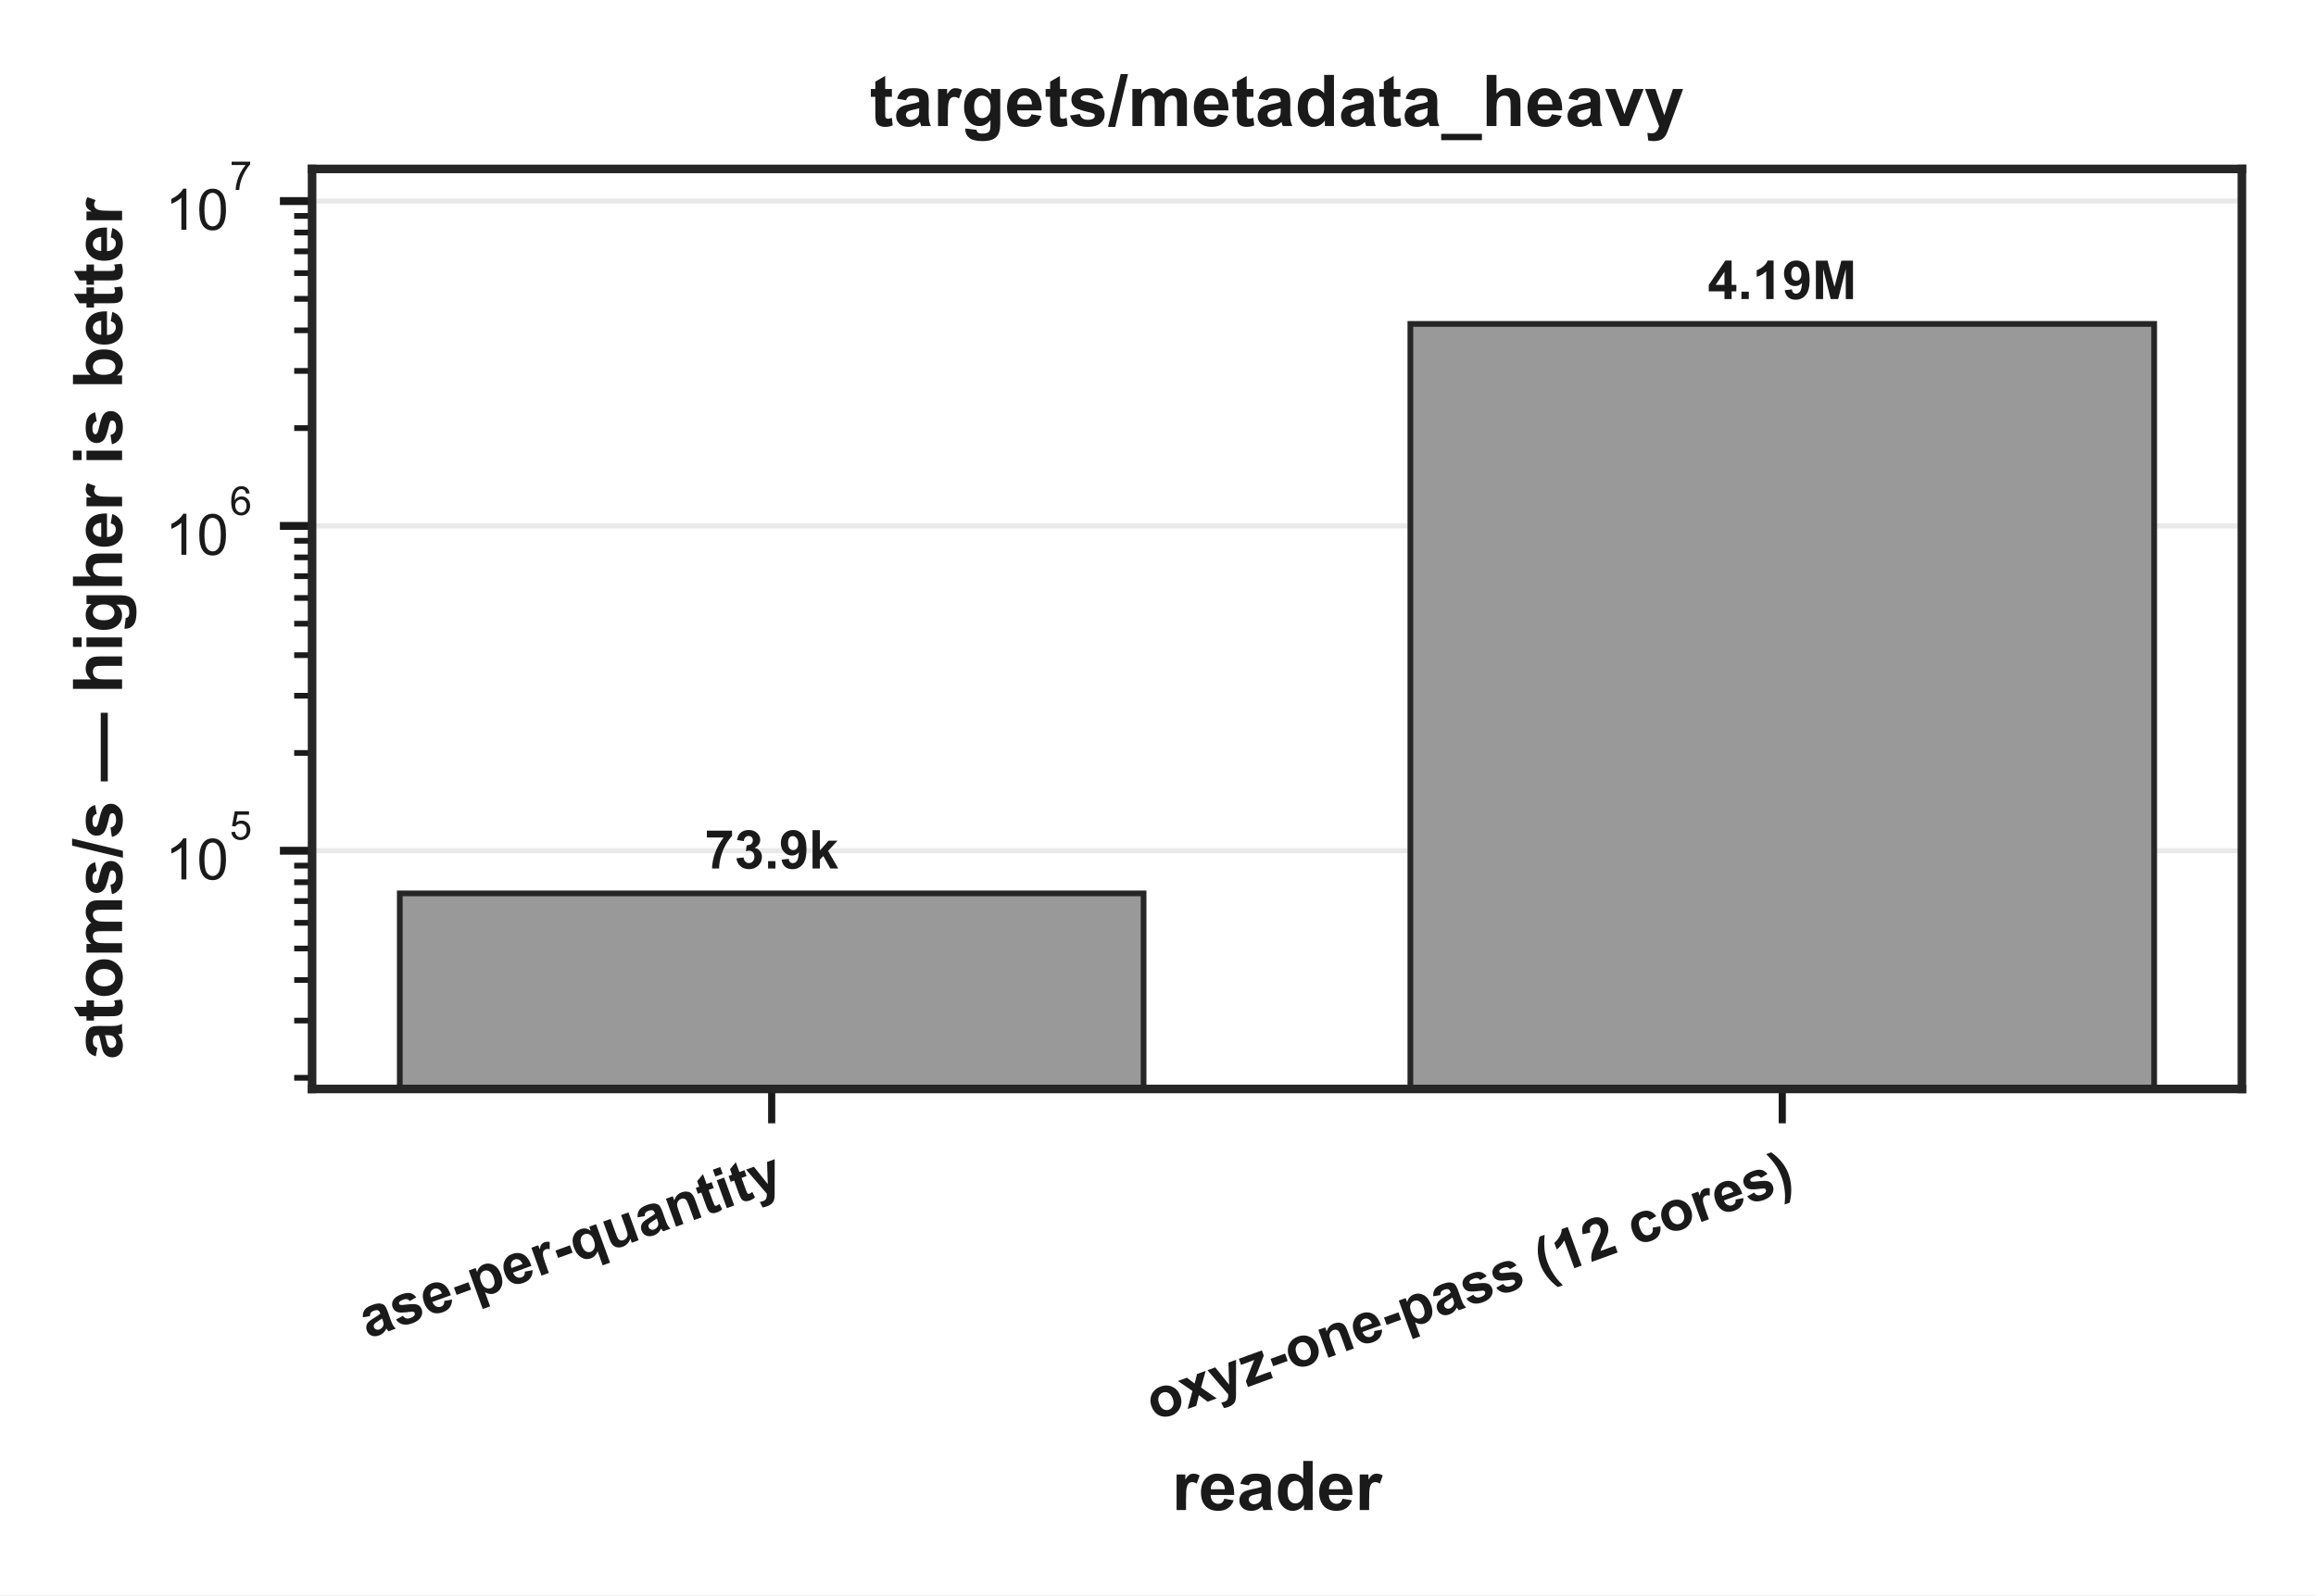
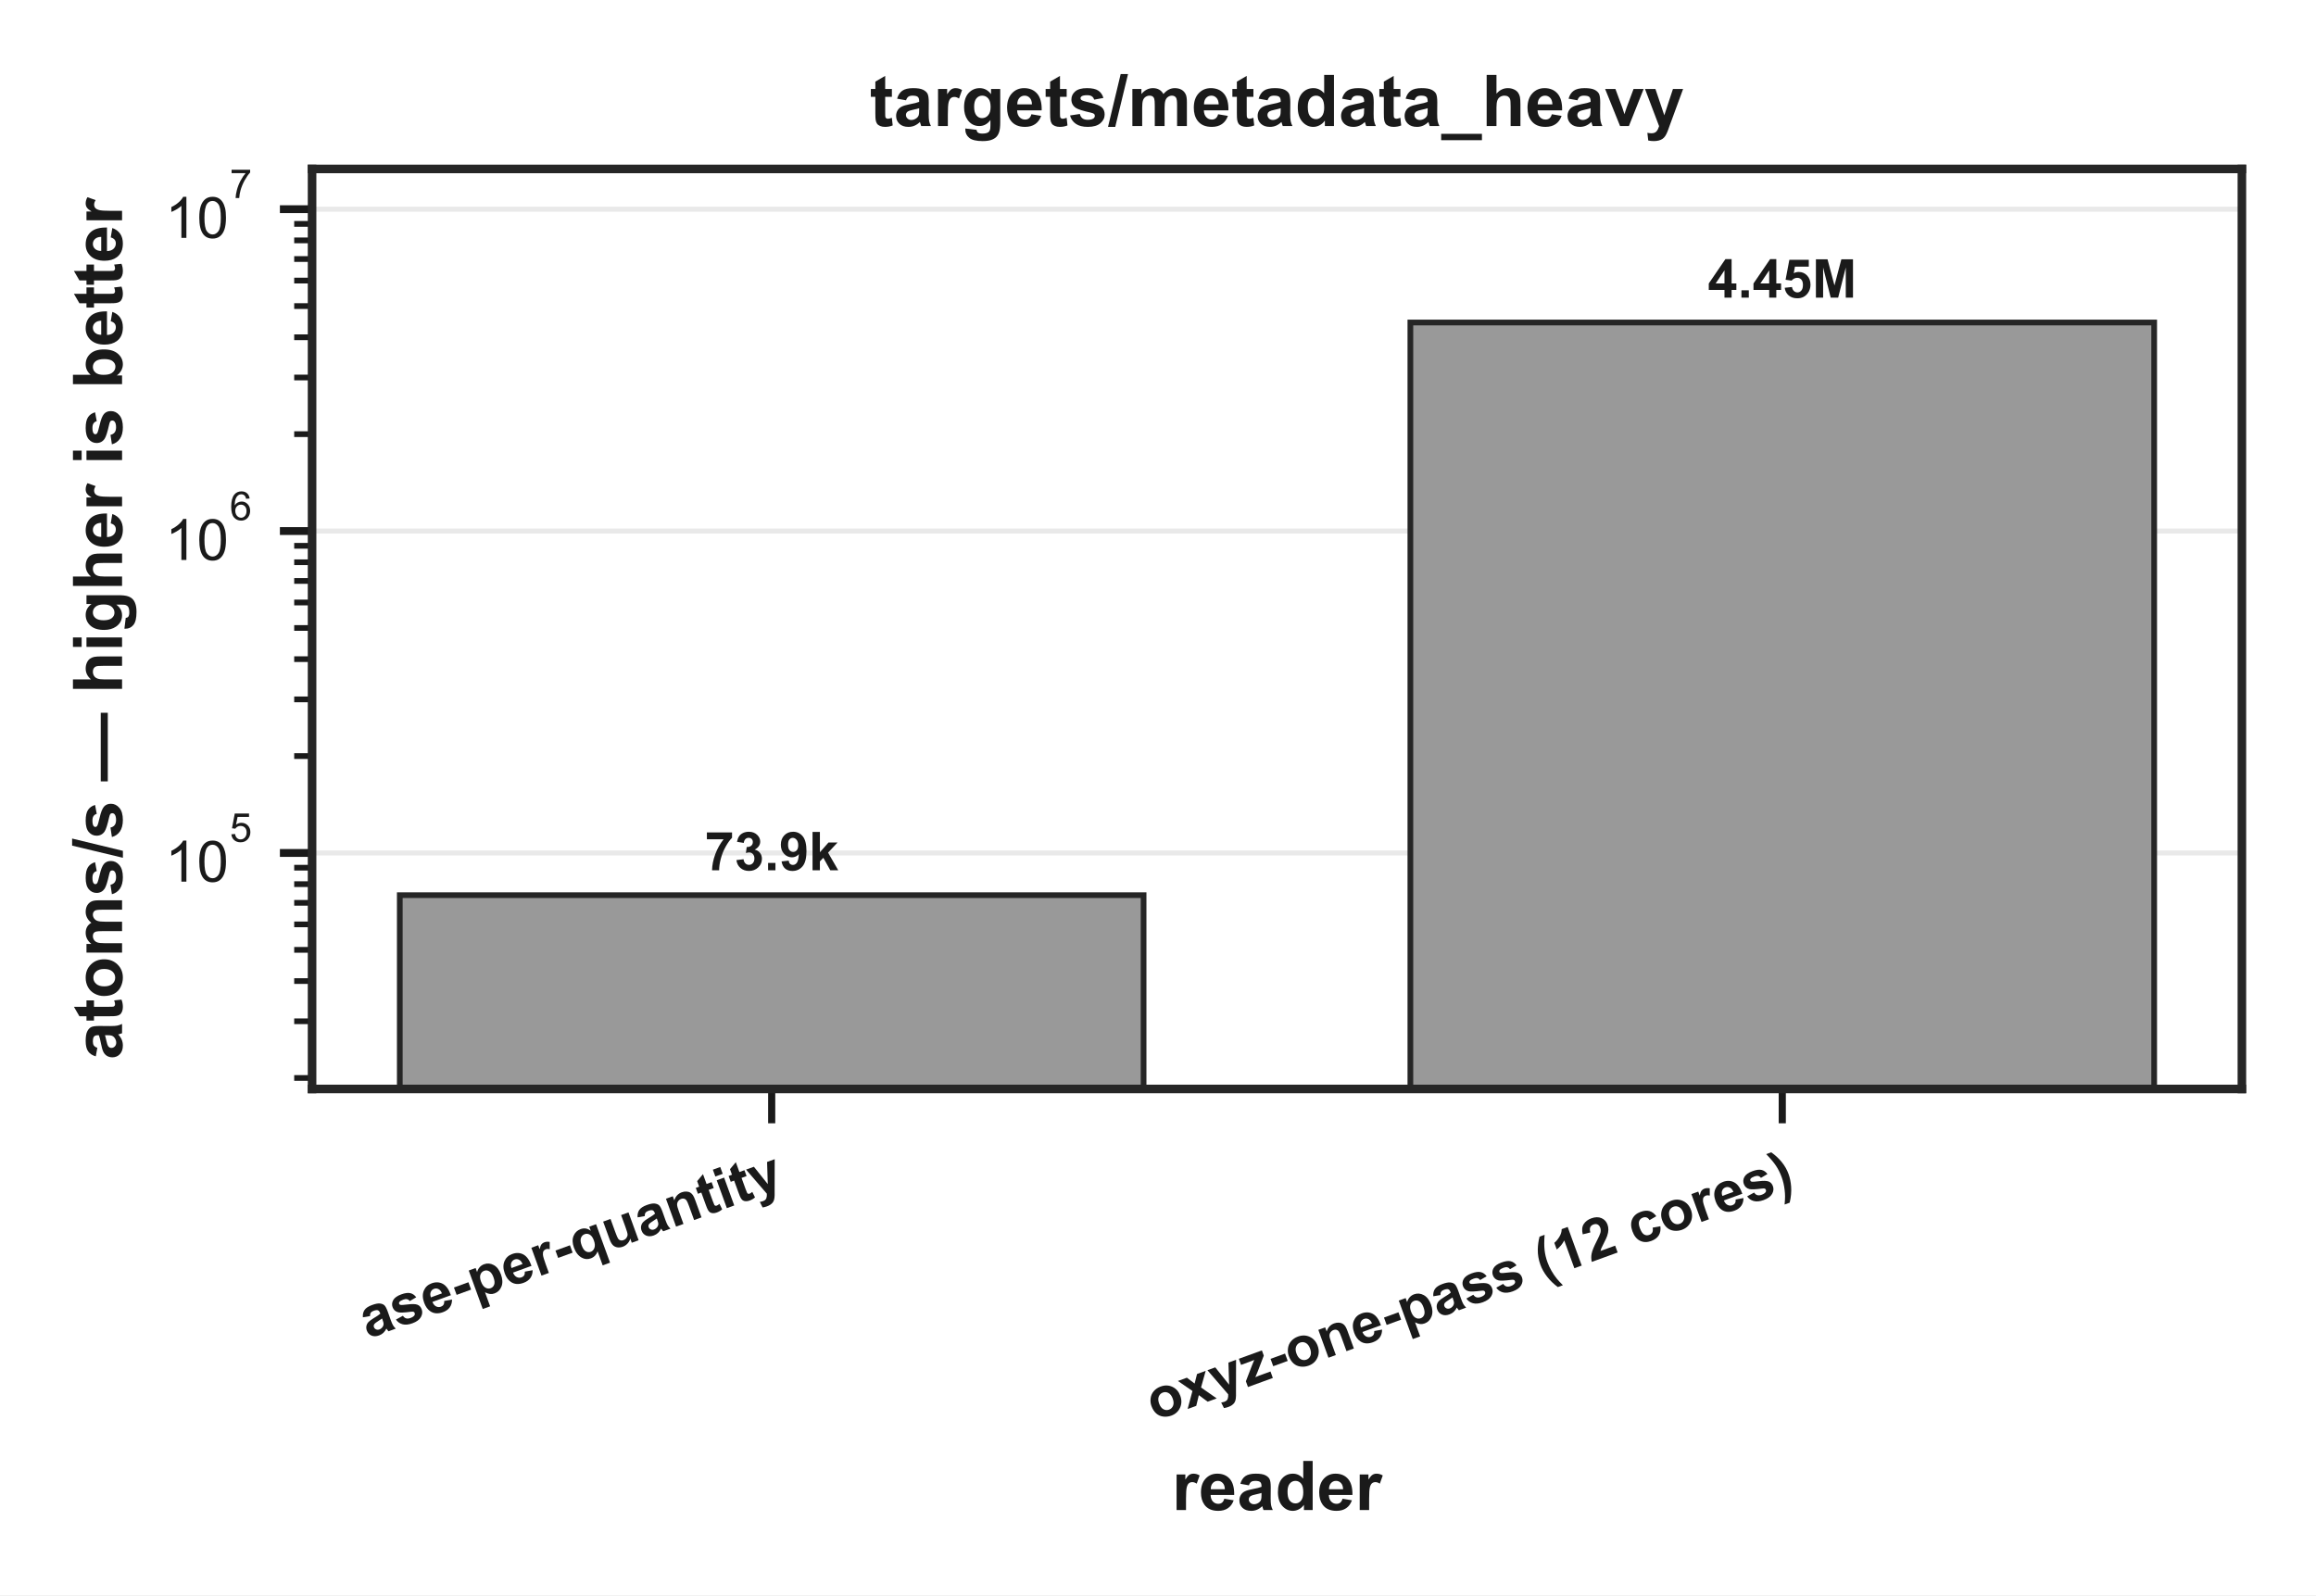
<svg xmlns="http://www.w3.org/2000/svg" xmlns:xlink="http://www.w3.org/1999/xlink" width="324pt" height="223.2pt" viewBox="0 0 324 223.2" version="1.1">
  <defs>
    <style type="text/css">*{stroke-linejoin: round; stroke-linecap: butt}</style>
  </defs>
  <g id="figure_1">
    <g id="patch_1">
      <path d="M 0 223.2 L 324 223.2 L 324 0 L 0 0 z " style="fill: #ffffff" />
    </g>
    <g id="axes_1">
      <g id="patch_2">
        <path d="M 43.657 152.359 L 313.632 152.359 L 313.632 23.636 L 43.657 23.636 z " style="fill: #ffffff" />
      </g>
      <g id="matplotlib.axis_1">
        <g id="xtick_1">
          <g id="line2d_1">
            <defs>
-               <path id="m70a97c074a" d="M 0 0 L 0 4.8 " style="stroke: #1a1a1a" />
+               <path id="m8e94b1efa7" d="M 0 0 L 0 4.8 " style="stroke: #1a1a1a" />
            </defs>
            <g>
-               <use xlink:href="#m70a97c074a" x="107.956" y="152.359" style="fill: #1a1a1a; stroke: #1a1a1a" />
+               <use xlink:href="#m8e94b1efa7" x="107.956" y="152.359" style="fill: #1a1a1a; stroke: #1a1a1a" />
            </g>
          </g>
          <g id="text_1">
            <g style="fill: #1a1a1a" transform="translate(51.43817 187.3234) rotate(-20) scale(0.08 -0.08)">
              <defs>
                <path id="Arial-BoldMT-61" d="M 1116 2306 L 319 2450 Q 453 2931 781 3162 Q 1109 3394 1756 3394 Q 2344 3394 2631 3255 Q 2919 3116 3036 2902 Q 3153 2688 3153 2116 L 3144 1091 Q 3144 653 3186 445 Q 3228 238 3344 0 L 2475 0 Q 2441 88 2391 259 Q 2369 338 2359 363 Q 2134 144 1878 34 Q 1622 -75 1331 -75 Q 819 -75 523 203 Q 228 481 228 906 Q 228 1188 362 1408 Q 497 1628 739 1745 Q 981 1863 1438 1950 Q 2053 2066 2291 2166 L 2291 2253 Q 2291 2506 2166 2614 Q 2041 2722 1694 2722 Q 1459 2722 1328 2630 Q 1197 2538 1116 2306 z M 2291 1594 Q 2122 1538 1756 1459 Q 1391 1381 1278 1306 Q 1106 1184 1106 997 Q 1106 813 1243 678 Q 1381 544 1594 544 Q 1831 544 2047 700 Q 2206 819 2256 991 Q 2291 1103 2291 1419 L 2291 1594 z " transform="scale(0.015625)" />
                <path id="Arial-BoldMT-73" d="M 150 947 L 1031 1081 Q 1088 825 1259 692 Q 1431 559 1741 559 Q 2081 559 2253 684 Q 2369 772 2369 919 Q 2369 1019 2306 1084 Q 2241 1147 2013 1200 Q 950 1434 666 1628 Q 272 1897 272 2375 Q 272 2806 612 3100 Q 953 3394 1669 3394 Q 2350 3394 2681 3172 Q 3013 2950 3138 2516 L 2309 2363 Q 2256 2556 2107 2659 Q 1959 2763 1684 2763 Q 1338 2763 1188 2666 Q 1088 2597 1088 2488 Q 1088 2394 1175 2328 Q 1294 2241 1995 2081 Q 2697 1922 2975 1691 Q 3250 1456 3250 1038 Q 3250 581 2869 253 Q 2488 -75 1741 -75 Q 1063 -75 667 200 Q 272 475 150 947 z " transform="scale(0.015625)" />
                <path id="Arial-BoldMT-65" d="M 2381 1056 L 3256 909 Q 3088 428 2723 176 Q 2359 -75 1813 -75 Q 947 -75 531 491 Q 203 944 203 1634 Q 203 2459 634 2926 Q 1066 3394 1725 3394 Q 2466 3394 2894 2905 Q 3322 2416 3303 1406 L 1103 1406 Q 1113 1016 1316 798 Q 1519 581 1822 581 Q 2028 581 2168 693 Q 2309 806 2381 1056 z M 2431 1944 Q 2422 2325 2234 2523 Q 2047 2722 1778 2722 Q 1491 2722 1303 2513 Q 1116 2303 1119 1944 L 2431 1944 z " transform="scale(0.015625)" />
                <path id="Arial-BoldMT-2d" d="M 359 1222 L 359 2100 L 2084 2100 L 2084 1222 L 359 1222 z " transform="scale(0.015625)" />
                <path id="Arial-BoldMT-70" d="M 434 3319 L 1253 3319 L 1253 2831 Q 1413 3081 1684 3237 Q 1956 3394 2288 3394 Q 2866 3394 3269 2941 Q 3672 2488 3672 1678 Q 3672 847 3265 386 Q 2859 -75 2281 -75 Q 2006 -75 1782 34 Q 1559 144 1313 409 L 1313 -1263 L 434 -1263 L 434 3319 z M 1303 1716 Q 1303 1156 1525 889 Q 1747 622 2066 622 Q 2372 622 2575 867 Q 2778 1113 2778 1672 Q 2778 2194 2568 2447 Q 2359 2700 2050 2700 Q 1728 2700 1515 2451 Q 1303 2203 1303 1716 z " transform="scale(0.015625)" />
                <path id="Arial-BoldMT-72" d="M 1300 0 L 422 0 L 422 3319 L 1238 3319 L 1238 2847 Q 1447 3181 1614 3287 Q 1781 3394 1994 3394 Q 2294 3394 2572 3228 L 2300 2463 Q 2078 2606 1888 2606 Q 1703 2606 1575 2504 Q 1447 2403 1373 2137 Q 1300 1872 1300 1025 L 1300 0 z " transform="scale(0.015625)" />
                <path id="Arial-BoldMT-71" d="M 2628 -1263 L 2628 406 Q 2456 184 2200 54 Q 1944 -75 1647 -75 Q 1081 -75 716 350 Q 284 847 284 1697 Q 284 2497 689 2945 Q 1094 3394 1694 3394 Q 2025 3394 2267 3253 Q 2509 3113 2697 2828 L 2697 3319 L 3506 3319 L 3506 -1263 L 2628 -1263 z M 2656 1700 Q 2656 2209 2448 2457 Q 2241 2706 1928 2706 Q 1609 2706 1395 2453 Q 1181 2200 1181 1650 Q 1181 1103 1387 861 Q 1594 619 1897 619 Q 2200 619 2428 891 Q 2656 1163 2656 1700 z " transform="scale(0.015625)" />
                <path id="Arial-BoldMT-75" d="M 2644 0 L 2644 497 Q 2463 231 2167 78 Q 1872 -75 1544 -75 Q 1209 -75 943 72 Q 678 219 559 484 Q 441 750 441 1219 L 441 3319 L 1319 3319 L 1319 1794 Q 1319 1094 1367 936 Q 1416 778 1544 686 Q 1672 594 1869 594 Q 2094 594 2272 717 Q 2450 841 2515 1023 Q 2581 1206 2581 1919 L 2581 3319 L 3459 3319 L 3459 0 L 2644 0 z " transform="scale(0.015625)" />
                <path id="Arial-BoldMT-6e" d="M 3478 0 L 2600 0 L 2600 1694 Q 2600 2231 2544 2389 Q 2488 2547 2361 2634 Q 2234 2722 2056 2722 Q 1828 2722 1647 2597 Q 1466 2472 1398 2265 Q 1331 2059 1331 1503 L 1331 0 L 453 0 L 453 3319 L 1269 3319 L 1269 2831 Q 1703 3394 2363 3394 Q 2653 3394 2893 3289 Q 3134 3184 3257 3021 Q 3381 2859 3429 2653 Q 3478 2447 3478 2063 L 3478 0 z " transform="scale(0.015625)" />
                <path id="Arial-BoldMT-74" d="M 1981 3319 L 1981 2619 L 1381 2619 L 1381 1281 Q 1381 875 1398 808 Q 1416 741 1477 697 Q 1538 653 1625 653 Q 1747 653 1978 738 L 2053 56 Q 1747 -75 1359 -75 Q 1122 -75 931 4 Q 741 84 652 211 Q 563 338 528 553 Q 500 706 500 1172 L 500 2619 L 97 2619 L 97 3319 L 500 3319 L 500 3978 L 1381 4491 L 1381 3319 L 1981 3319 z " transform="scale(0.015625)" />
                <path id="Arial-BoldMT-69" d="M 459 3769 L 459 4581 L 1338 4581 L 1338 3769 L 459 3769 z M 459 0 L 459 3319 L 1338 3319 L 1338 0 L 459 0 z " transform="scale(0.015625)" />
                <path id="Arial-BoldMT-79" d="M 44 3319 L 978 3319 L 1772 963 L 2547 3319 L 3456 3319 L 2284 125 L 2075 -453 Q 1959 -744 1854 -897 Q 1750 -1050 1614 -1145 Q 1478 -1241 1279 -1294 Q 1081 -1347 831 -1347 Q 578 -1347 334 -1294 L 256 -606 Q 463 -647 628 -647 Q 934 -647 1081 -467 Q 1228 -288 1306 -9 L 44 3319 z " transform="scale(0.015625)" />
              </defs>
              <use xlink:href="#Arial-BoldMT-61" />
              <use xlink:href="#Arial-BoldMT-73" transform="translate(55.61523 0)" />
              <use xlink:href="#Arial-BoldMT-65" transform="translate(111.2305 0)" />
              <use xlink:href="#Arial-BoldMT-2d" transform="translate(166.8457 0)" />
              <use xlink:href="#Arial-BoldMT-70" transform="translate(200.1465 0)" />
              <use xlink:href="#Arial-BoldMT-65" transform="translate(261.2305 0)" />
              <use xlink:href="#Arial-BoldMT-72" transform="translate(316.8457 0)" />
              <use xlink:href="#Arial-BoldMT-2d" transform="translate(355.7617 0)" />
              <use xlink:href="#Arial-BoldMT-71" transform="translate(389.0625 0)" />
              <use xlink:href="#Arial-BoldMT-75" transform="translate(450.1465 0)" />
              <use xlink:href="#Arial-BoldMT-61" transform="translate(511.2305 0)" />
              <use xlink:href="#Arial-BoldMT-6e" transform="translate(566.8457 0)" />
              <use xlink:href="#Arial-BoldMT-74" transform="translate(627.9297 0)" />
              <use xlink:href="#Arial-BoldMT-69" transform="translate(661.2305 0)" />
              <use xlink:href="#Arial-BoldMT-74" transform="translate(689.0137 0)" />
              <use xlink:href="#Arial-BoldMT-79" transform="translate(722.3145 0)" />
            </g>
          </g>
        </g>
        <g id="xtick_2">
          <g id="line2d_2">
            <g>
-               <use xlink:href="#m70a97c074a" x="249.333" y="152.359" style="fill: #1a1a1a; stroke: #1a1a1a" />
+               <use xlink:href="#m8e94b1efa7" x="249.333" y="152.359" style="fill: #1a1a1a; stroke: #1a1a1a" />
            </g>
          </g>
          <g id="text_2">
            <g style="fill: #1a1a1a" transform="translate(161.5082 198.8222) rotate(-20) scale(0.08 -0.08)">
              <defs>
                <path id="Arial-BoldMT-6f" d="M 256 1706 Q 256 2144 472 2553 Q 688 2963 1083 3178 Q 1478 3394 1966 3394 Q 2719 3394 3200 2905 Q 3681 2416 3681 1669 Q 3681 916 3195 420 Q 2709 -75 1972 -75 Q 1516 -75 1102 131 Q 688 338 472 736 Q 256 1134 256 1706 z M 1156 1659 Q 1156 1166 1390 903 Q 1625 641 1969 641 Q 2313 641 2545 903 Q 2778 1166 2778 1666 Q 2778 2153 2545 2415 Q 2313 2678 1969 2678 Q 1625 2678 1390 2415 Q 1156 2153 1156 1659 z " transform="scale(0.015625)" />
                <path id="Arial-BoldMT-78" d="M 38 0 L 1234 1709 L 88 3319 L 1159 3319 L 1747 2406 L 2366 3319 L 3397 3319 L 2272 1747 L 3500 0 L 2422 0 L 1747 1028 L 1066 0 L 38 0 z " transform="scale(0.015625)" />
                <path id="Arial-BoldMT-7a" d="M 106 0 L 106 684 L 1350 2113 Q 1656 2463 1803 2609 Q 1650 2600 1400 2597 L 228 2591 L 228 3319 L 2972 3319 L 2972 2697 L 1703 1234 L 1256 750 Q 1622 772 1709 772 L 3069 772 L 3069 0 L 106 0 z " transform="scale(0.015625)" />
                <path id="Arial-BoldMT-20" transform="scale(0.015625)" />
                <path id="Arial-BoldMT-28" d="M 1916 -1347 L 1313 -1347 Q 834 -625 584 153 Q 334 931 334 1659 Q 334 2563 644 3369 Q 913 4069 1325 4659 L 1925 4659 Q 1497 3713 1336 3048 Q 1175 2384 1175 1641 Q 1175 1128 1270 590 Q 1366 53 1531 -431 Q 1641 -750 1916 -1347 z " transform="scale(0.015625)" />
                <path id="Arial-BoldMT-31" d="M 2519 0 L 1641 0 L 1641 3309 Q 1159 2859 506 2644 L 506 3441 Q 850 3553 1253 3867 Q 1656 4181 1806 4600 L 2519 4600 L 2519 0 z " transform="scale(0.015625)" />
                <path id="Arial-BoldMT-32" d="M 3238 816 L 3238 0 L 159 0 Q 209 463 459 877 Q 709 1291 1447 1975 Q 2041 2528 2175 2725 Q 2356 2997 2356 3263 Q 2356 3556 2198 3714 Q 2041 3872 1763 3872 Q 1488 3872 1325 3706 Q 1163 3541 1138 3156 L 263 3244 Q 341 3969 753 4284 Q 1166 4600 1784 4600 Q 2463 4600 2850 4234 Q 3238 3869 3238 3325 Q 3238 3016 3127 2736 Q 3016 2456 2775 2150 Q 2616 1947 2200 1565 Q 1784 1184 1673 1059 Q 1563 934 1494 816 L 3238 816 z " transform="scale(0.015625)" />
                <path id="Arial-BoldMT-63" d="M 3353 2338 L 2488 2181 Q 2444 2441 2289 2572 Q 2134 2703 1888 2703 Q 1559 2703 1364 2476 Q 1169 2250 1169 1719 Q 1169 1128 1367 884 Q 1566 641 1900 641 Q 2150 641 2309 783 Q 2469 925 2534 1272 L 3397 1125 Q 3263 531 2881 228 Q 2500 -75 1859 -75 Q 1131 -75 698 384 Q 266 844 266 1656 Q 266 2478 700 2936 Q 1134 3394 1875 3394 Q 2481 3394 2839 3133 Q 3197 2872 3353 2338 z " transform="scale(0.015625)" />
                <path id="Arial-BoldMT-29" d="M 216 -1347 Q 475 -791 581 -494 Q 688 -197 778 190 Q 869 578 912 926 Q 956 1275 956 1641 Q 956 2384 797 3048 Q 638 3713 209 4659 L 806 4659 Q 1278 3988 1539 3234 Q 1800 2481 1800 1706 Q 1800 1053 1594 306 Q 1359 -531 822 -1347 L 216 -1347 z " transform="scale(0.015625)" />
              </defs>
              <use xlink:href="#Arial-BoldMT-6f" />
              <use xlink:href="#Arial-BoldMT-78" transform="translate(61.08398 0)" />
              <use xlink:href="#Arial-BoldMT-79" transform="translate(116.6992 0)" />
              <use xlink:href="#Arial-BoldMT-7a" transform="translate(172.3145 0)" />
              <use xlink:href="#Arial-BoldMT-2d" transform="translate(222.3145 0)" />
              <use xlink:href="#Arial-BoldMT-6f" transform="translate(255.6152 0)" />
              <use xlink:href="#Arial-BoldMT-6e" transform="translate(316.6992 0)" />
              <use xlink:href="#Arial-BoldMT-65" transform="translate(377.7832 0)" />
              <use xlink:href="#Arial-BoldMT-2d" transform="translate(433.3984 0)" />
              <use xlink:href="#Arial-BoldMT-70" transform="translate(466.6992 0)" />
              <use xlink:href="#Arial-BoldMT-61" transform="translate(527.7832 0)" />
              <use xlink:href="#Arial-BoldMT-73" transform="translate(583.3984 0)" />
              <use xlink:href="#Arial-BoldMT-73" transform="translate(639.0137 0)" />
              <use xlink:href="#Arial-BoldMT-20" transform="translate(694.6289 0)" />
              <use xlink:href="#Arial-BoldMT-28" transform="translate(722.4121 0)" />
              <use xlink:href="#Arial-BoldMT-31" transform="translate(755.7129 0)" />
              <use xlink:href="#Arial-BoldMT-32" transform="translate(811.3281 0)" />
              <use xlink:href="#Arial-BoldMT-20" transform="translate(866.9434 0)" />
              <use xlink:href="#Arial-BoldMT-63" transform="translate(894.7266 0)" />
              <use xlink:href="#Arial-BoldMT-6f" transform="translate(950.3418 0)" />
              <use xlink:href="#Arial-BoldMT-72" transform="translate(1011.426 0)" />
              <use xlink:href="#Arial-BoldMT-65" transform="translate(1050.342 0)" />
              <use xlink:href="#Arial-BoldMT-73" transform="translate(1105.957 0)" />
              <use xlink:href="#Arial-BoldMT-29" transform="translate(1161.572 0)" />
            </g>
          </g>
        </g>
        <g id="text_3">
          <g style="fill: #1a1a1a" transform="translate(163.9685 211.2759) scale(0.096 -0.096)">
            <defs>
              <path id="Arial-BoldMT-64" d="M 3503 0 L 2688 0 L 2688 488 Q 2484 203 2207 64 Q 1931 -75 1650 -75 Q 1078 -75 670 386 Q 263 847 263 1672 Q 263 2516 659 2955 Q 1056 3394 1663 3394 Q 2219 3394 2625 2931 L 2625 4581 L 3503 4581 L 3503 0 z M 1159 1731 Q 1159 1200 1306 963 Q 1519 619 1900 619 Q 2203 619 2415 876 Q 2628 1134 2628 1647 Q 2628 2219 2422 2470 Q 2216 2722 1894 2722 Q 1581 2722 1370 2473 Q 1159 2225 1159 1731 z " transform="scale(0.015625)" />
            </defs>
            <use xlink:href="#Arial-BoldMT-72" />
            <use xlink:href="#Arial-BoldMT-65" transform="translate(38.91602 0)" />
            <use xlink:href="#Arial-BoldMT-61" transform="translate(94.53125 0)" />
            <use xlink:href="#Arial-BoldMT-64" transform="translate(150.1465 0)" />
            <use xlink:href="#Arial-BoldMT-65" transform="translate(211.2305 0)" />
            <use xlink:href="#Arial-BoldMT-72" transform="translate(266.8457 0)" />
          </g>
        </g>
      </g>
      <g id="matplotlib.axis_2">
        <g id="ytick_1">
          <g id="line2d_3">
-             <path d="M 43.657 119.03 L 313.632 119.03 " clip-path="url(#pab29cc0606)" style="fill: none; stroke: #e9e9e9; stroke-width: 0.7; stroke-linecap: round" />
+             <path d="M 43.657 119.34 L 313.632 119.34 " clip-path="url(#p84ff4794ee)" style="fill: none; stroke: #e9e9e9; stroke-width: 0.7; stroke-linecap: round" />
          </g>
          <g id="line2d_4">
            <defs>
-               <path id="m863da20923" d="M 0 0 L -4.5 0 " style="stroke: #1a1a1a; stroke-width: 1.1" />
+               <path id="mf96628ace3" d="M 0 0 L -4.5 0 " style="stroke: #1a1a1a; stroke-width: 1.1" />
            </defs>
            <g>
-               <use xlink:href="#m863da20923" x="43.657" y="119.03" style="fill: #1a1a1a; stroke: #1a1a1a; stroke-width: 1.1" />
+               <use xlink:href="#mf96628ace3" x="43.657" y="119.34" style="fill: #1a1a1a; stroke: #1a1a1a; stroke-width: 1.1" />
            </g>
          </g>
          <g id="text_4">
-             <g style="fill: #1a1a1a" transform="translate(23.09695 123.1149) scale(0.08 -0.08)">
+             <g style="fill: #1a1a1a" transform="translate(23.09695 123.4252) scale(0.08 -0.08)">
              <defs>
                <path id="ArialMT-31" d="M 2384 0 L 1822 0 L 1822 3584 Q 1619 3391 1289 3197 Q 959 3003 697 2906 L 697 3450 Q 1169 3672 1522 3987 Q 1875 4303 2022 4600 L 2384 4600 L 2384 0 z " transform="scale(0.015625)" />
                <path id="ArialMT-30" d="M 266 2259 Q 266 3072 433 3567 Q 600 4063 929 4331 Q 1259 4600 1759 4600 Q 2128 4600 2406 4451 Q 2684 4303 2865 4023 Q 3047 3744 3150 3342 Q 3253 2941 3253 2259 Q 3253 1453 3087 958 Q 2922 463 2592 192 Q 2263 -78 1759 -78 Q 1097 -78 719 397 Q 266 969 266 2259 z M 844 2259 Q 844 1131 1108 757 Q 1372 384 1759 384 Q 2147 384 2411 759 Q 2675 1134 2675 2259 Q 2675 3391 2411 3762 Q 2147 4134 1753 4134 Q 1366 4134 1134 3806 Q 844 3388 844 2259 z " transform="scale(0.015625)" />
                <path id="ArialMT-35" d="M 266 1200 L 856 1250 Q 922 819 1161 601 Q 1400 384 1738 384 Q 2144 384 2425 690 Q 2706 997 2706 1503 Q 2706 1984 2436 2262 Q 2166 2541 1728 2541 Q 1456 2541 1237 2417 Q 1019 2294 894 2097 L 366 2166 L 809 4519 L 3088 4519 L 3088 3981 L 1259 3981 L 1013 2750 Q 1425 3038 1878 3038 Q 2478 3038 2890 2622 Q 3303 2206 3303 1553 Q 3303 931 2941 478 Q 2500 -78 1738 -78 Q 1113 -78 717 272 Q 322 622 266 1200 z " transform="scale(0.015625)" />
              </defs>
              <use xlink:href="#ArialMT-31" transform="translate(0 0.879688)" />
              <use xlink:href="#ArialMT-30" transform="translate(55.61523 0.879688)" />
              <use xlink:href="#ArialMT-35" transform="translate(112.9728 70.57344) scale(0.7)" />
            </g>
          </g>
        </g>
        <g id="ytick_2">
          <g id="line2d_5">
-             <path d="M 43.657 73.58 L 313.632 73.58 " clip-path="url(#pab29cc0606)" style="fill: none; stroke: #e9e9e9; stroke-width: 0.7; stroke-linecap: round" />
+             <path d="M 43.657 74.303 L 313.632 74.303 " clip-path="url(#p84ff4794ee)" style="fill: none; stroke: #e9e9e9; stroke-width: 0.7; stroke-linecap: round" />
          </g>
          <g id="line2d_6">
            <g>
-               <use xlink:href="#m863da20923" x="43.657" y="73.58" style="fill: #1a1a1a; stroke: #1a1a1a; stroke-width: 1.1" />
+               <use xlink:href="#mf96628ace3" x="43.657" y="74.303" style="fill: #1a1a1a; stroke: #1a1a1a; stroke-width: 1.1" />
            </g>
          </g>
          <g id="text_5">
-             <g style="fill: #1a1a1a" transform="translate(23.09695 77.70549) scale(0.08 -0.08)">
+             <g style="fill: #1a1a1a" transform="translate(23.09695 78.42825) scale(0.08 -0.08)">
              <defs>
                <path id="ArialMT-36" d="M 3184 3459 L 2625 3416 Q 2550 3747 2413 3897 Q 2184 4138 1850 4138 Q 1581 4138 1378 3988 Q 1113 3794 959 3422 Q 806 3050 800 2363 Q 1003 2672 1297 2822 Q 1591 2972 1913 2972 Q 2475 2972 2870 2558 Q 3266 2144 3266 1488 Q 3266 1056 3080 686 Q 2894 316 2569 119 Q 2244 -78 1831 -78 Q 1128 -78 684 439 Q 241 956 241 2144 Q 241 3472 731 4075 Q 1159 4600 1884 4600 Q 2425 4600 2770 4297 Q 3116 3994 3184 3459 z M 888 1484 Q 888 1194 1011 928 Q 1134 663 1356 523 Q 1578 384 1822 384 Q 2178 384 2434 671 Q 2691 959 2691 1453 Q 2691 1928 2437 2201 Q 2184 2475 1800 2475 Q 1419 2475 1153 2201 Q 888 1928 888 1484 z " transform="scale(0.015625)" />
              </defs>
              <use xlink:href="#ArialMT-31" transform="translate(0 0.99375)" />
              <use xlink:href="#ArialMT-30" transform="translate(55.61523 0.99375)" />
              <use xlink:href="#ArialMT-36" transform="translate(112.9728 70.6875) scale(0.7)" />
            </g>
          </g>
        </g>
        <g id="ytick_3">
          <g id="line2d_7">
-             <path d="M 43.657 28.131 L 313.632 28.131 " clip-path="url(#pab29cc0606)" style="fill: none; stroke: #e9e9e9; stroke-width: 0.7; stroke-linecap: round" />
+             <path d="M 43.657 29.266 L 313.632 29.266 " clip-path="url(#p84ff4794ee)" style="fill: none; stroke: #e9e9e9; stroke-width: 0.7; stroke-linecap: round" />
          </g>
          <g id="line2d_8">
            <g>
-               <use xlink:href="#m863da20923" x="43.657" y="28.131" style="fill: #1a1a1a; stroke: #1a1a1a; stroke-width: 1.1" />
+               <use xlink:href="#mf96628ace3" x="43.657" y="29.266" style="fill: #1a1a1a; stroke: #1a1a1a; stroke-width: 1.1" />
            </g>
          </g>
          <g id="text_6">
-             <g style="fill: #1a1a1a" transform="translate(23.09695 32.21605) scale(0.08 -0.08)">
+             <g style="fill: #1a1a1a" transform="translate(23.09695 33.35129) scale(0.08 -0.08)">
              <defs>
                <path id="ArialMT-37" d="M 303 3981 L 303 4522 L 3269 4522 L 3269 4084 Q 2831 3619 2401 2847 Q 1972 2075 1738 1259 Q 1569 684 1522 0 L 944 0 Q 953 541 1156 1306 Q 1359 2072 1739 2783 Q 2119 3494 2547 3981 L 303 3981 z " transform="scale(0.015625)" />
              </defs>
              <use xlink:href="#ArialMT-31" transform="translate(0 0.846875)" />
              <use xlink:href="#ArialMT-30" transform="translate(55.61523 0.846875)" />
              <use xlink:href="#ArialMT-37" transform="translate(112.9728 70.54063) scale(0.7)" />
            </g>
          </g>
        </g>
        <g id="ytick_4">
          <g id="line2d_9">
            <defs>
-               <path id="m3a5e36c99b" d="M 0 0 L -2.5 0 " style="stroke: #1a1a1a; stroke-width: 0.8" />
+               <path id="m18afd414e0" d="M 0 0 L -2.5 0 " style="stroke: #1a1a1a; stroke-width: 0.8" />
            </defs>
            <g>
-               <use xlink:href="#m3a5e36c99b" x="43.657" y="150.798" style="fill: #1a1a1a; stroke: #1a1a1a; stroke-width: 0.8" />
+               <use xlink:href="#m18afd414e0" x="43.657" y="150.82" style="fill: #1a1a1a; stroke: #1a1a1a; stroke-width: 0.8" />
            </g>
          </g>
        </g>
        <g id="ytick_5">
          <g id="line2d_10">
            <g>
-               <use xlink:href="#m3a5e36c99b" x="43.657" y="142.794" style="fill: #1a1a1a; stroke: #1a1a1a; stroke-width: 0.8" />
+               <use xlink:href="#m18afd414e0" x="43.657" y="142.889" style="fill: #1a1a1a; stroke: #1a1a1a; stroke-width: 0.8" />
            </g>
          </g>
        </g>
        <g id="ytick_6">
          <g id="line2d_11">
            <g>
-               <use xlink:href="#m3a5e36c99b" x="43.657" y="137.116" style="fill: #1a1a1a; stroke: #1a1a1a; stroke-width: 0.8" />
+               <use xlink:href="#m18afd414e0" x="43.657" y="137.262" style="fill: #1a1a1a; stroke: #1a1a1a; stroke-width: 0.8" />
            </g>
          </g>
        </g>
        <g id="ytick_7">
          <g id="line2d_12">
            <g>
-               <use xlink:href="#m3a5e36c99b" x="43.657" y="132.712" style="fill: #1a1a1a; stroke: #1a1a1a; stroke-width: 0.8" />
+               <use xlink:href="#m18afd414e0" x="43.657" y="132.898" style="fill: #1a1a1a; stroke: #1a1a1a; stroke-width: 0.8" />
            </g>
          </g>
        </g>
        <g id="ytick_8">
          <g id="line2d_13">
            <g>
-               <use xlink:href="#m3a5e36c99b" x="43.657" y="129.113" style="fill: #1a1a1a; stroke: #1a1a1a; stroke-width: 0.8" />
+               <use xlink:href="#m18afd414e0" x="43.657" y="129.332" style="fill: #1a1a1a; stroke: #1a1a1a; stroke-width: 0.8" />
            </g>
          </g>
        </g>
        <g id="ytick_9">
          <g id="line2d_14">
            <g>
-               <use xlink:href="#m3a5e36c99b" x="43.657" y="126.07" style="fill: #1a1a1a; stroke: #1a1a1a; stroke-width: 0.8" />
+               <use xlink:href="#m18afd414e0" x="43.657" y="126.317" style="fill: #1a1a1a; stroke: #1a1a1a; stroke-width: 0.8" />
            </g>
          </g>
        </g>
        <g id="ytick_10">
          <g id="line2d_15">
            <g>
-               <use xlink:href="#m3a5e36c99b" x="43.657" y="123.434" style="fill: #1a1a1a; stroke: #1a1a1a; stroke-width: 0.8" />
+               <use xlink:href="#m18afd414e0" x="43.657" y="123.705" style="fill: #1a1a1a; stroke: #1a1a1a; stroke-width: 0.8" />
            </g>
          </g>
        </g>
        <g id="ytick_11">
          <g id="line2d_16">
            <g>
-               <use xlink:href="#m3a5e36c99b" x="43.657" y="121.11" style="fill: #1a1a1a; stroke: #1a1a1a; stroke-width: 0.8" />
+               <use xlink:href="#m18afd414e0" x="43.657" y="121.401" style="fill: #1a1a1a; stroke: #1a1a1a; stroke-width: 0.8" />
            </g>
          </g>
        </g>
        <g id="ytick_12">
          <g id="line2d_17">
            <g>
-               <use xlink:href="#m3a5e36c99b" x="43.657" y="105.348" style="fill: #1a1a1a; stroke: #1a1a1a; stroke-width: 0.8" />
+               <use xlink:href="#m18afd414e0" x="43.657" y="105.783" style="fill: #1a1a1a; stroke: #1a1a1a; stroke-width: 0.8" />
            </g>
          </g>
        </g>
        <g id="ytick_13">
          <g id="line2d_18">
            <g>
-               <use xlink:href="#m3a5e36c99b" x="43.657" y="97.345" style="fill: #1a1a1a; stroke: #1a1a1a; stroke-width: 0.8" />
+               <use xlink:href="#m18afd414e0" x="43.657" y="97.852" style="fill: #1a1a1a; stroke: #1a1a1a; stroke-width: 0.8" />
            </g>
          </g>
        </g>
        <g id="ytick_14">
          <g id="line2d_19">
            <g>
-               <use xlink:href="#m3a5e36c99b" x="43.657" y="91.667" style="fill: #1a1a1a; stroke: #1a1a1a; stroke-width: 0.8" />
+               <use xlink:href="#m18afd414e0" x="43.657" y="92.225" style="fill: #1a1a1a; stroke: #1a1a1a; stroke-width: 0.8" />
            </g>
          </g>
        </g>
        <g id="ytick_15">
          <g id="line2d_20">
            <g>
-               <use xlink:href="#m3a5e36c99b" x="43.657" y="87.262" style="fill: #1a1a1a; stroke: #1a1a1a; stroke-width: 0.8" />
+               <use xlink:href="#m18afd414e0" x="43.657" y="87.861" style="fill: #1a1a1a; stroke: #1a1a1a; stroke-width: 0.8" />
            </g>
          </g>
        </g>
        <g id="ytick_16">
          <g id="line2d_21">
            <g>
-               <use xlink:href="#m3a5e36c99b" x="43.657" y="83.663" style="fill: #1a1a1a; stroke: #1a1a1a; stroke-width: 0.8" />
+               <use xlink:href="#m18afd414e0" x="43.657" y="84.295" style="fill: #1a1a1a; stroke: #1a1a1a; stroke-width: 0.8" />
            </g>
          </g>
        </g>
        <g id="ytick_17">
          <g id="line2d_22">
            <g>
-               <use xlink:href="#m3a5e36c99b" x="43.657" y="80.621" style="fill: #1a1a1a; stroke: #1a1a1a; stroke-width: 0.8" />
+               <use xlink:href="#m18afd414e0" x="43.657" y="81.28" style="fill: #1a1a1a; stroke: #1a1a1a; stroke-width: 0.8" />
            </g>
          </g>
        </g>
        <g id="ytick_18">
          <g id="line2d_23">
            <g>
-               <use xlink:href="#m3a5e36c99b" x="43.657" y="77.985" style="fill: #1a1a1a; stroke: #1a1a1a; stroke-width: 0.8" />
+               <use xlink:href="#m18afd414e0" x="43.657" y="78.668" style="fill: #1a1a1a; stroke: #1a1a1a; stroke-width: 0.8" />
            </g>
          </g>
        </g>
        <g id="ytick_19">
          <g id="line2d_24">
            <g>
-               <use xlink:href="#m3a5e36c99b" x="43.657" y="75.66" style="fill: #1a1a1a; stroke: #1a1a1a; stroke-width: 0.8" />
+               <use xlink:href="#m18afd414e0" x="43.657" y="76.364" style="fill: #1a1a1a; stroke: #1a1a1a; stroke-width: 0.8" />
            </g>
          </g>
        </g>
        <g id="ytick_20">
          <g id="line2d_25">
            <g>
-               <use xlink:href="#m3a5e36c99b" x="43.657" y="59.899" style="fill: #1a1a1a; stroke: #1a1a1a; stroke-width: 0.8" />
+               <use xlink:href="#m18afd414e0" x="43.657" y="60.746" style="fill: #1a1a1a; stroke: #1a1a1a; stroke-width: 0.8" />
            </g>
          </g>
        </g>
        <g id="ytick_21">
          <g id="line2d_26">
            <g>
-               <use xlink:href="#m3a5e36c99b" x="43.657" y="51.896" style="fill: #1a1a1a; stroke: #1a1a1a; stroke-width: 0.8" />
+               <use xlink:href="#m18afd414e0" x="43.657" y="52.815" style="fill: #1a1a1a; stroke: #1a1a1a; stroke-width: 0.8" />
            </g>
          </g>
        </g>
        <g id="ytick_22">
          <g id="line2d_27">
            <g>
-               <use xlink:href="#m3a5e36c99b" x="43.657" y="46.217" style="fill: #1a1a1a; stroke: #1a1a1a; stroke-width: 0.8" />
+               <use xlink:href="#m18afd414e0" x="43.657" y="47.188" style="fill: #1a1a1a; stroke: #1a1a1a; stroke-width: 0.8" />
            </g>
          </g>
        </g>
        <g id="ytick_23">
          <g id="line2d_28">
            <g>
-               <use xlink:href="#m3a5e36c99b" x="43.657" y="41.813" style="fill: #1a1a1a; stroke: #1a1a1a; stroke-width: 0.8" />
+               <use xlink:href="#m18afd414e0" x="43.657" y="42.824" style="fill: #1a1a1a; stroke: #1a1a1a; stroke-width: 0.8" />
            </g>
          </g>
        </g>
        <g id="ytick_24">
          <g id="line2d_29">
            <g>
-               <use xlink:href="#m3a5e36c99b" x="43.657" y="38.214" style="fill: #1a1a1a; stroke: #1a1a1a; stroke-width: 0.8" />
+               <use xlink:href="#m18afd414e0" x="43.657" y="39.258" style="fill: #1a1a1a; stroke: #1a1a1a; stroke-width: 0.8" />
            </g>
          </g>
        </g>
        <g id="ytick_25">
          <g id="line2d_30">
            <g>
-               <use xlink:href="#m3a5e36c99b" x="43.657" y="35.171" style="fill: #1a1a1a; stroke: #1a1a1a; stroke-width: 0.8" />
+               <use xlink:href="#m18afd414e0" x="43.657" y="36.243" style="fill: #1a1a1a; stroke: #1a1a1a; stroke-width: 0.8" />
            </g>
          </g>
        </g>
        <g id="ytick_26">
          <g id="line2d_31">
            <g>
-               <use xlink:href="#m3a5e36c99b" x="43.657" y="32.536" style="fill: #1a1a1a; stroke: #1a1a1a; stroke-width: 0.8" />
+               <use xlink:href="#m18afd414e0" x="43.657" y="33.631" style="fill: #1a1a1a; stroke: #1a1a1a; stroke-width: 0.8" />
            </g>
          </g>
        </g>
        <g id="ytick_27">
          <g id="line2d_32">
            <g>
-               <use xlink:href="#m3a5e36c99b" x="43.657" y="30.211" style="fill: #1a1a1a; stroke: #1a1a1a; stroke-width: 0.8" />
+               <use xlink:href="#m18afd414e0" x="43.657" y="31.327" style="fill: #1a1a1a; stroke: #1a1a1a; stroke-width: 0.8" />
            </g>
          </g>
        </g>
        <g id="text_7">
          <g style="fill: #1a1a1a" transform="translate(17.07645 148.2747) rotate(-90) scale(0.096 -0.096)">
            <defs>
              <path id="Arial-BoldMT-6d" d="M 394 3319 L 1203 3319 L 1203 2866 Q 1638 3394 2238 3394 Q 2556 3394 2790 3262 Q 3025 3131 3175 2866 Q 3394 3131 3647 3262 Q 3900 3394 4188 3394 Q 4553 3394 4806 3245 Q 5059 3097 5184 2809 Q 5275 2597 5275 2122 L 5275 0 L 4397 0 L 4397 1897 Q 4397 2391 4306 2534 Q 4184 2722 3931 2722 Q 3747 2722 3584 2609 Q 3422 2497 3350 2280 Q 3278 2063 3278 1594 L 3278 0 L 2400 0 L 2400 1819 Q 2400 2303 2353 2443 Q 2306 2584 2207 2653 Q 2109 2722 1941 2722 Q 1738 2722 1575 2612 Q 1413 2503 1342 2297 Q 1272 2091 1272 1613 L 1272 0 L 394 0 L 394 3319 z " transform="scale(0.015625)" />
              <path id="Arial-BoldMT-2f" d="M -9 -78 L 1125 4659 L 1784 4659 L 638 -78 L -9 -78 z " transform="scale(0.015625)" />
              <path id="Arial-BoldMT-2014" d="M 0 1331 L 0 1988 L 6400 1988 L 6400 1331 L 0 1331 z " transform="scale(0.015625)" />
              <path id="Arial-BoldMT-68" d="M 1334 4581 L 1334 2897 Q 1759 3394 2350 3394 Q 2653 3394 2897 3281 Q 3141 3169 3264 2994 Q 3388 2819 3433 2606 Q 3478 2394 3478 1947 L 3478 0 L 2600 0 L 2600 1753 Q 2600 2275 2550 2415 Q 2500 2556 2373 2639 Q 2247 2722 2056 2722 Q 1838 2722 1666 2615 Q 1494 2509 1414 2295 Q 1334 2081 1334 1663 L 1334 0 L 456 0 L 456 4581 L 1334 4581 z " transform="scale(0.015625)" />
              <path id="Arial-BoldMT-67" d="M 378 -219 L 1381 -341 Q 1406 -516 1497 -581 Q 1622 -675 1891 -675 Q 2234 -675 2406 -572 Q 2522 -503 2581 -350 Q 2622 -241 2622 53 L 2622 538 Q 2228 0 1628 0 Q 959 0 569 566 Q 263 1013 263 1678 Q 263 2513 664 2953 Q 1066 3394 1663 3394 Q 2278 3394 2678 2853 L 2678 3319 L 3500 3319 L 3500 341 Q 3500 -247 3403 -537 Q 3306 -828 3131 -993 Q 2956 -1159 2664 -1253 Q 2372 -1347 1925 -1347 Q 1081 -1347 728 -1058 Q 375 -769 375 -325 Q 375 -281 378 -219 z M 1163 1728 Q 1163 1200 1367 954 Q 1572 709 1872 709 Q 2194 709 2416 961 Q 2638 1213 2638 1706 Q 2638 2222 2425 2472 Q 2213 2722 1888 2722 Q 1572 2722 1367 2476 Q 1163 2231 1163 1728 z " transform="scale(0.015625)" />
              <path id="Arial-BoldMT-62" d="M 422 0 L 422 4581 L 1300 4581 L 1300 2931 Q 1706 3394 2263 3394 Q 2869 3394 3266 2955 Q 3663 2516 3663 1694 Q 3663 844 3258 384 Q 2853 -75 2275 -75 Q 1991 -75 1714 67 Q 1438 209 1238 488 L 1238 0 L 422 0 z M 1294 1731 Q 1294 1216 1456 969 Q 1684 619 2063 619 Q 2353 619 2558 867 Q 2763 1116 2763 1650 Q 2763 2219 2556 2470 Q 2350 2722 2028 2722 Q 1713 2722 1503 2476 Q 1294 2231 1294 1731 z " transform="scale(0.015625)" />
            </defs>
            <use xlink:href="#Arial-BoldMT-61" />
            <use xlink:href="#Arial-BoldMT-74" transform="translate(55.61523 0)" />
            <use xlink:href="#Arial-BoldMT-6f" transform="translate(88.91602 0)" />
            <use xlink:href="#Arial-BoldMT-6d" transform="translate(150 0)" />
            <use xlink:href="#Arial-BoldMT-73" transform="translate(238.916 0)" />
            <use xlink:href="#Arial-BoldMT-2f" transform="translate(294.5312 0)" />
            <use xlink:href="#Arial-BoldMT-73" transform="translate(322.3145 0)" />
            <use xlink:href="#Arial-BoldMT-20" transform="translate(377.9297 0)" />
            <use xlink:href="#Arial-BoldMT-2014" transform="translate(405.7129 0)" />
            <use xlink:href="#Arial-BoldMT-20" transform="translate(505.7129 0)" />
            <use xlink:href="#Arial-BoldMT-68" transform="translate(533.4961 0)" />
            <use xlink:href="#Arial-BoldMT-69" transform="translate(594.5801 0)" />
            <use xlink:href="#Arial-BoldMT-67" transform="translate(622.3633 0)" />
            <use xlink:href="#Arial-BoldMT-68" transform="translate(683.4473 0)" />
            <use xlink:href="#Arial-BoldMT-65" transform="translate(744.5312 0)" />
            <use xlink:href="#Arial-BoldMT-72" transform="translate(800.1465 0)" />
            <use xlink:href="#Arial-BoldMT-20" transform="translate(839.0625 0)" />
            <use xlink:href="#Arial-BoldMT-69" transform="translate(866.8457 0)" />
            <use xlink:href="#Arial-BoldMT-73" transform="translate(894.6289 0)" />
            <use xlink:href="#Arial-BoldMT-20" transform="translate(950.2441 0)" />
            <use xlink:href="#Arial-BoldMT-62" transform="translate(978.0273 0)" />
            <use xlink:href="#Arial-BoldMT-65" transform="translate(1039.111 0)" />
            <use xlink:href="#Arial-BoldMT-74" transform="translate(1094.727 0)" />
            <use xlink:href="#Arial-BoldMT-74" transform="translate(1128.027 0)" />
            <use xlink:href="#Arial-BoldMT-65" transform="translate(1161.328 0)" />
            <use xlink:href="#Arial-BoldMT-72" transform="translate(1216.943 0)" />
          </g>
        </g>
      </g>
      <g id="patch_3">
-         <path d="M 55.929 45795.72 L 159.983 45795.72 L 159.983 124.996 L 55.929 124.996 z " clip-path="url(#pab29cc0606)" style="fill: #999999; stroke: #262626; stroke-width: 0.8; stroke-linejoin: miter" />
+         <path d="M 55.929 45381.484 L 159.983 45381.484 L 159.983 125.244 L 55.929 125.244 z " clip-path="url(#p84ff4794ee)" style="fill: #999999; stroke: #262626; stroke-width: 0.8; stroke-linejoin: miter" />
      </g>
      <g id="patch_4">
-         <path d="M 197.306 45795.72 L 301.36 45795.72 L 301.36 45.32 L 197.306 45.32 z " clip-path="url(#pab29cc0606)" style="fill: #999999; stroke: #262626; stroke-width: 0.8; stroke-linejoin: miter" />
+         <path d="M 197.306 45381.484 L 301.36 45381.484 L 301.36 45.124 L 197.306 45.124 z " clip-path="url(#p84ff4794ee)" style="fill: #999999; stroke: #262626; stroke-width: 0.8; stroke-linejoin: miter" />
      </g>
      <g id="patch_5">
        <path d="M 43.657 152.359 L 43.657 23.636 " style="fill: none; stroke: #262626; stroke-width: 1.2; stroke-linejoin: miter; stroke-linecap: square" />
      </g>
      <g id="patch_6">
        <path d="M 313.632 152.359 L 313.632 23.636 " style="fill: none; stroke: #262626; stroke-width: 1.2; stroke-linejoin: miter; stroke-linecap: square" />
      </g>
      <g id="patch_7">
        <path d="M 43.657 152.359 L 313.632 152.359 " style="fill: none; stroke: #262626; stroke-width: 1.2; stroke-linejoin: miter; stroke-linecap: square" />
      </g>
      <g id="patch_8">
        <path d="M 43.657 23.636 L 313.632 23.636 " style="fill: none; stroke: #262626; stroke-width: 1.2; stroke-linejoin: miter; stroke-linecap: square" />
      </g>
      <g id="text_8">
-         <g style="fill: #1a1a1a" transform="translate(98.57237 121.5156) scale(0.075 -0.075)">
+         <g style="fill: #1a1a1a" transform="translate(98.57237 121.7639) scale(0.075 -0.075)">
          <defs>
            <path id="Arial-BoldMT-37" d="M 272 3703 L 272 4519 L 3275 4519 L 3275 3881 Q 2903 3516 2518 2831 Q 2134 2147 1932 1376 Q 1731 606 1734 0 L 888 0 Q 909 950 1279 1937 Q 1650 2925 2269 3703 L 272 3703 z " transform="scale(0.015625)" />
            <path id="Arial-BoldMT-33" d="M 241 1216 L 1091 1319 Q 1131 994 1309 822 Q 1488 650 1741 650 Q 2013 650 2198 856 Q 2384 1063 2384 1413 Q 2384 1744 2206 1937 Q 2028 2131 1772 2131 Q 1603 2131 1369 2066 L 1466 2781 Q 1822 2772 2009 2936 Q 2197 3100 2197 3372 Q 2197 3603 2059 3740 Q 1922 3878 1694 3878 Q 1469 3878 1309 3722 Q 1150 3566 1116 3266 L 306 3403 Q 391 3819 561 4067 Q 731 4316 1036 4458 Q 1341 4600 1719 4600 Q 2366 4600 2756 4188 Q 3078 3850 3078 3425 Q 3078 2822 2419 2463 Q 2813 2378 3048 2084 Q 3284 1791 3284 1375 Q 3284 772 2843 347 Q 2403 -78 1747 -78 Q 1125 -78 715 280 Q 306 638 241 1216 z " transform="scale(0.015625)" />
            <path id="Arial-BoldMT-2e" d="M 459 0 L 459 878 L 1338 878 L 1338 0 L 459 0 z " transform="scale(0.015625)" />
            <path id="Arial-BoldMT-39" d="M 291 1059 L 1141 1153 Q 1172 894 1303 769 Q 1434 644 1650 644 Q 1922 644 2112 894 Q 2303 1144 2356 1931 Q 2025 1547 1528 1547 Q 988 1547 595 1964 Q 203 2381 203 3050 Q 203 3747 617 4173 Q 1031 4600 1672 4600 Q 2369 4600 2816 4061 Q 3263 3522 3263 2288 Q 3263 1031 2797 475 Q 2331 -81 1584 -81 Q 1047 -81 715 205 Q 384 491 291 1059 z M 2278 2978 Q 2278 3403 2083 3637 Q 1888 3872 1631 3872 Q 1388 3872 1227 3680 Q 1066 3488 1066 3050 Q 1066 2606 1241 2398 Q 1416 2191 1678 2191 Q 1931 2191 2104 2391 Q 2278 2591 2278 2978 z " transform="scale(0.015625)" />
            <path id="Arial-BoldMT-6b" d="M 428 0 L 428 4581 L 1306 4581 L 1306 2150 L 2334 3319 L 3416 3319 L 2281 2106 L 3497 0 L 2550 0 L 1716 1491 L 1306 1063 L 1306 0 L 428 0 z " transform="scale(0.015625)" />
          </defs>
          <use xlink:href="#Arial-BoldMT-37" />
          <use xlink:href="#Arial-BoldMT-33" transform="translate(55.61523 0)" />
          <use xlink:href="#Arial-BoldMT-2e" transform="translate(111.2305 0)" />
          <use xlink:href="#Arial-BoldMT-39" transform="translate(139.0137 0)" />
          <use xlink:href="#Arial-BoldMT-6b" transform="translate(194.6289 0)" />
        </g>
      </g>
      <g id="text_9">
-         <g style="fill: #1a1a1a" transform="translate(238.9119 41.84032) scale(0.075 -0.075)">
+         <g style="fill: #1a1a1a" transform="translate(238.9119 41.64351) scale(0.075 -0.075)">
          <defs>
            <path id="Arial-BoldMT-34" d="M 1994 0 L 1994 922 L 119 922 L 119 1691 L 2106 4600 L 2844 4600 L 2844 1694 L 3413 1694 L 3413 922 L 2844 922 L 2844 0 L 1994 0 z M 1994 1694 L 1994 3259 L 941 1694 L 1994 1694 z " transform="scale(0.015625)" />
+             <path id="Arial-BoldMT-35" d="M 284 1178 L 1159 1269 Q 1197 972 1381 798 Q 1566 625 1806 625 Q 2081 625 2272 848 Q 2463 1072 2463 1522 Q 2463 1944 2273 2155 Q 2084 2366 1781 2366 Q 1403 2366 1103 2031 L 391 2134 L 841 4519 L 3163 4519 L 3163 3697 L 1506 3697 L 1369 2919 Q 1663 3066 1969 3066 Q 2553 3066 2959 2641 Q 3366 2216 3366 1538 Q 3366 972 3038 528 Q 2591 -78 1797 -78 Q 1163 -78 763 262 Q 363 603 284 1178 z " transform="scale(0.015625)" />
            <path id="Arial-BoldMT-4d" d="M 453 0 L 453 4581 L 1838 4581 L 2669 1456 L 3491 4581 L 4878 4581 L 4878 0 L 4019 0 L 4019 3606 L 3109 0 L 2219 0 L 1313 3606 L 1313 0 L 453 0 z " transform="scale(0.015625)" />
          </defs>
          <use xlink:href="#Arial-BoldMT-34" />
          <use xlink:href="#Arial-BoldMT-2e" transform="translate(55.61523 0)" />
-           <use xlink:href="#Arial-BoldMT-31" transform="translate(83.39844 0)" />
-           <use xlink:href="#Arial-BoldMT-39" transform="translate(139.0137 0)" />
+           <use xlink:href="#Arial-BoldMT-34" transform="translate(83.39844 0)" />
+           <use xlink:href="#Arial-BoldMT-35" transform="translate(139.0137 0)" />
          <use xlink:href="#Arial-BoldMT-4d" transform="translate(194.6289 0)" />
        </g>
      </g>
      <g id="text_10">
        <g style="fill: #1a1a1a" transform="translate(121.6765 17.6355) scale(0.1 -0.1)">
          <defs>
            <path id="Arial-BoldMT-5f" d="M -59 -1266 L -59 -697 L 3591 -697 L 3591 -1266 L -59 -1266 z " transform="scale(0.015625)" />
            <path id="Arial-BoldMT-76" d="M 1372 0 L 34 3319 L 956 3319 L 1581 1625 L 1763 1059 Q 1834 1275 1853 1344 Q 1897 1484 1947 1625 L 2578 3319 L 3481 3319 L 2163 0 L 1372 0 z " transform="scale(0.015625)" />
          </defs>
          <use xlink:href="#Arial-BoldMT-74" />
          <use xlink:href="#Arial-BoldMT-61" transform="translate(33.30078 0)" />
          <use xlink:href="#Arial-BoldMT-72" transform="translate(88.91602 0)" />
          <use xlink:href="#Arial-BoldMT-67" transform="translate(127.832 0)" />
          <use xlink:href="#Arial-BoldMT-65" transform="translate(188.916 0)" />
          <use xlink:href="#Arial-BoldMT-74" transform="translate(244.5312 0)" />
          <use xlink:href="#Arial-BoldMT-73" transform="translate(277.832 0)" />
          <use xlink:href="#Arial-BoldMT-2f" transform="translate(333.4473 0)" />
          <use xlink:href="#Arial-BoldMT-6d" transform="translate(361.2305 0)" />
          <use xlink:href="#Arial-BoldMT-65" transform="translate(450.1465 0)" />
          <use xlink:href="#Arial-BoldMT-74" transform="translate(505.7617 0)" />
          <use xlink:href="#Arial-BoldMT-61" transform="translate(539.0625 0)" />
          <use xlink:href="#Arial-BoldMT-64" transform="translate(594.6777 0)" />
          <use xlink:href="#Arial-BoldMT-61" transform="translate(655.7617 0)" />
          <use xlink:href="#Arial-BoldMT-74" transform="translate(711.377 0)" />
          <use xlink:href="#Arial-BoldMT-61" transform="translate(744.6777 0)" />
          <use xlink:href="#Arial-BoldMT-5f" transform="translate(800.293 0)" />
          <use xlink:href="#Arial-BoldMT-68" transform="translate(855.9082 0)" />
          <use xlink:href="#Arial-BoldMT-65" transform="translate(916.9922 0)" />
          <use xlink:href="#Arial-BoldMT-61" transform="translate(972.6074 0)" />
          <use xlink:href="#Arial-BoldMT-76" transform="translate(1028.223 0)" />
          <use xlink:href="#Arial-BoldMT-79" transform="translate(1083.838 0)" />
        </g>
      </g>
    </g>
  </g>
  <defs>
-     <clipPath id="pab29cc0606">
+     <clipPath id="p84ff4794ee">
      <rect x="43.657" y="23.636" width="269.975" height="128.723" />
    </clipPath>
  </defs>
</svg>
